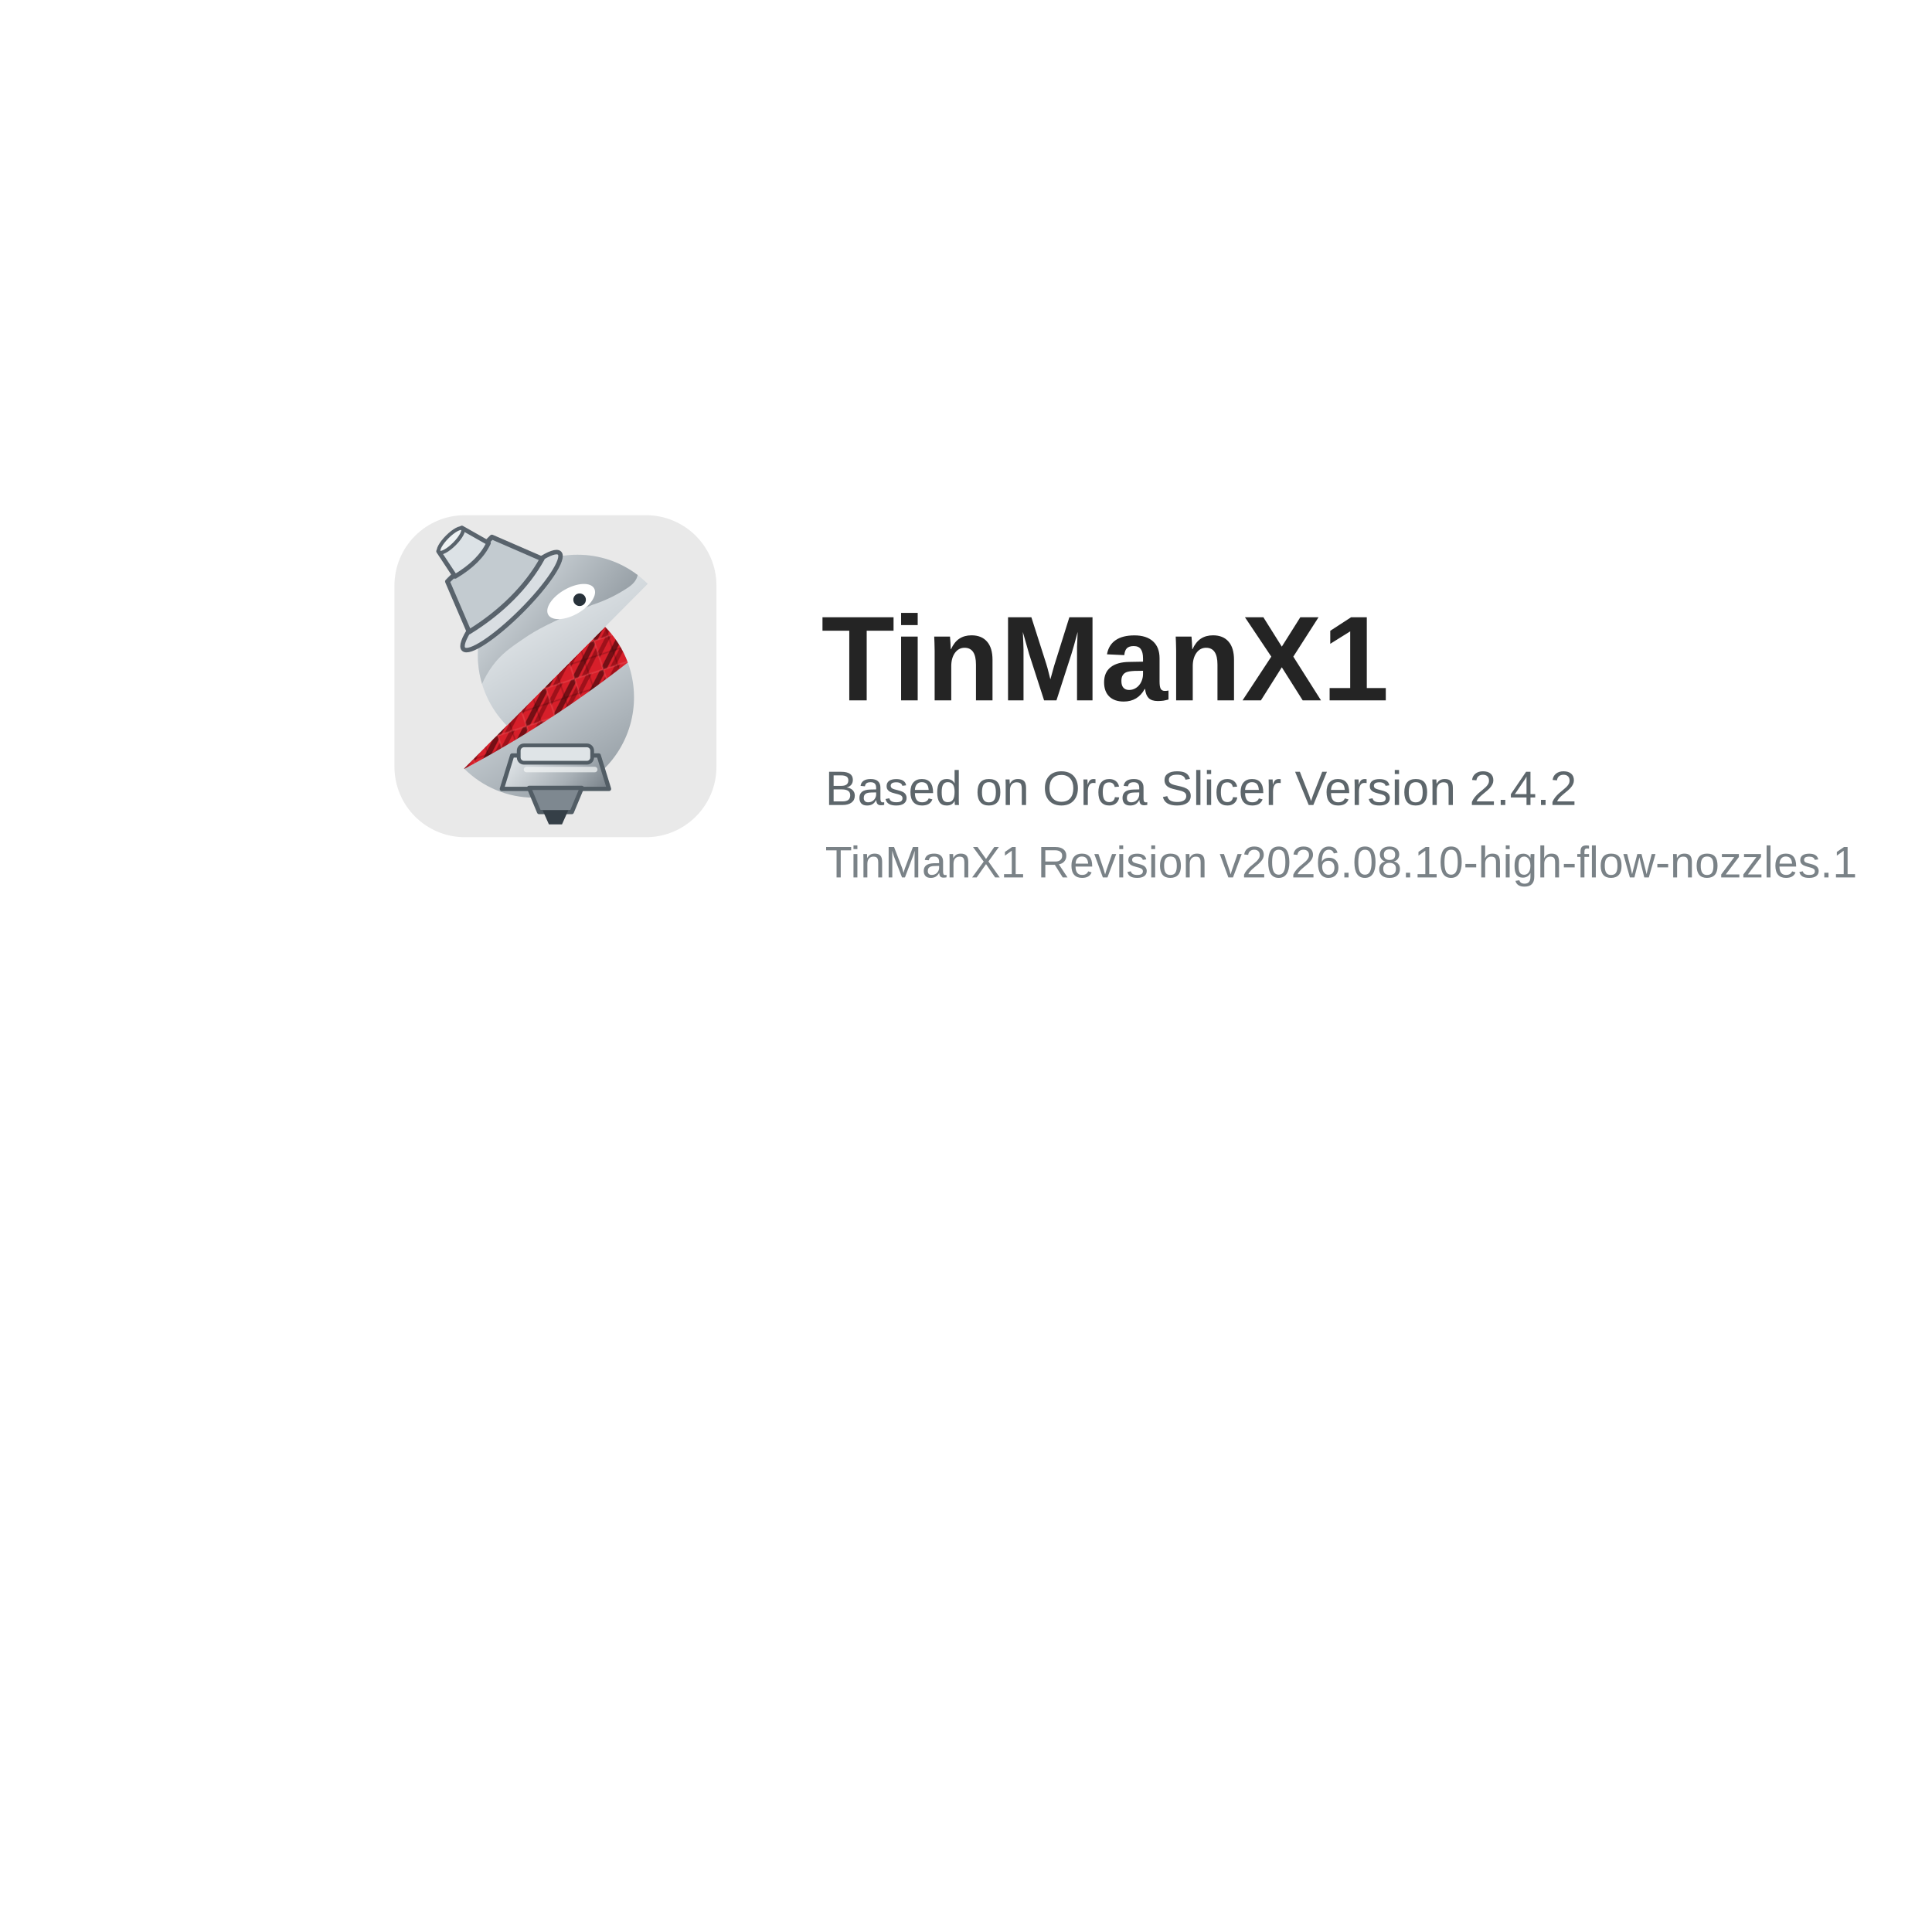
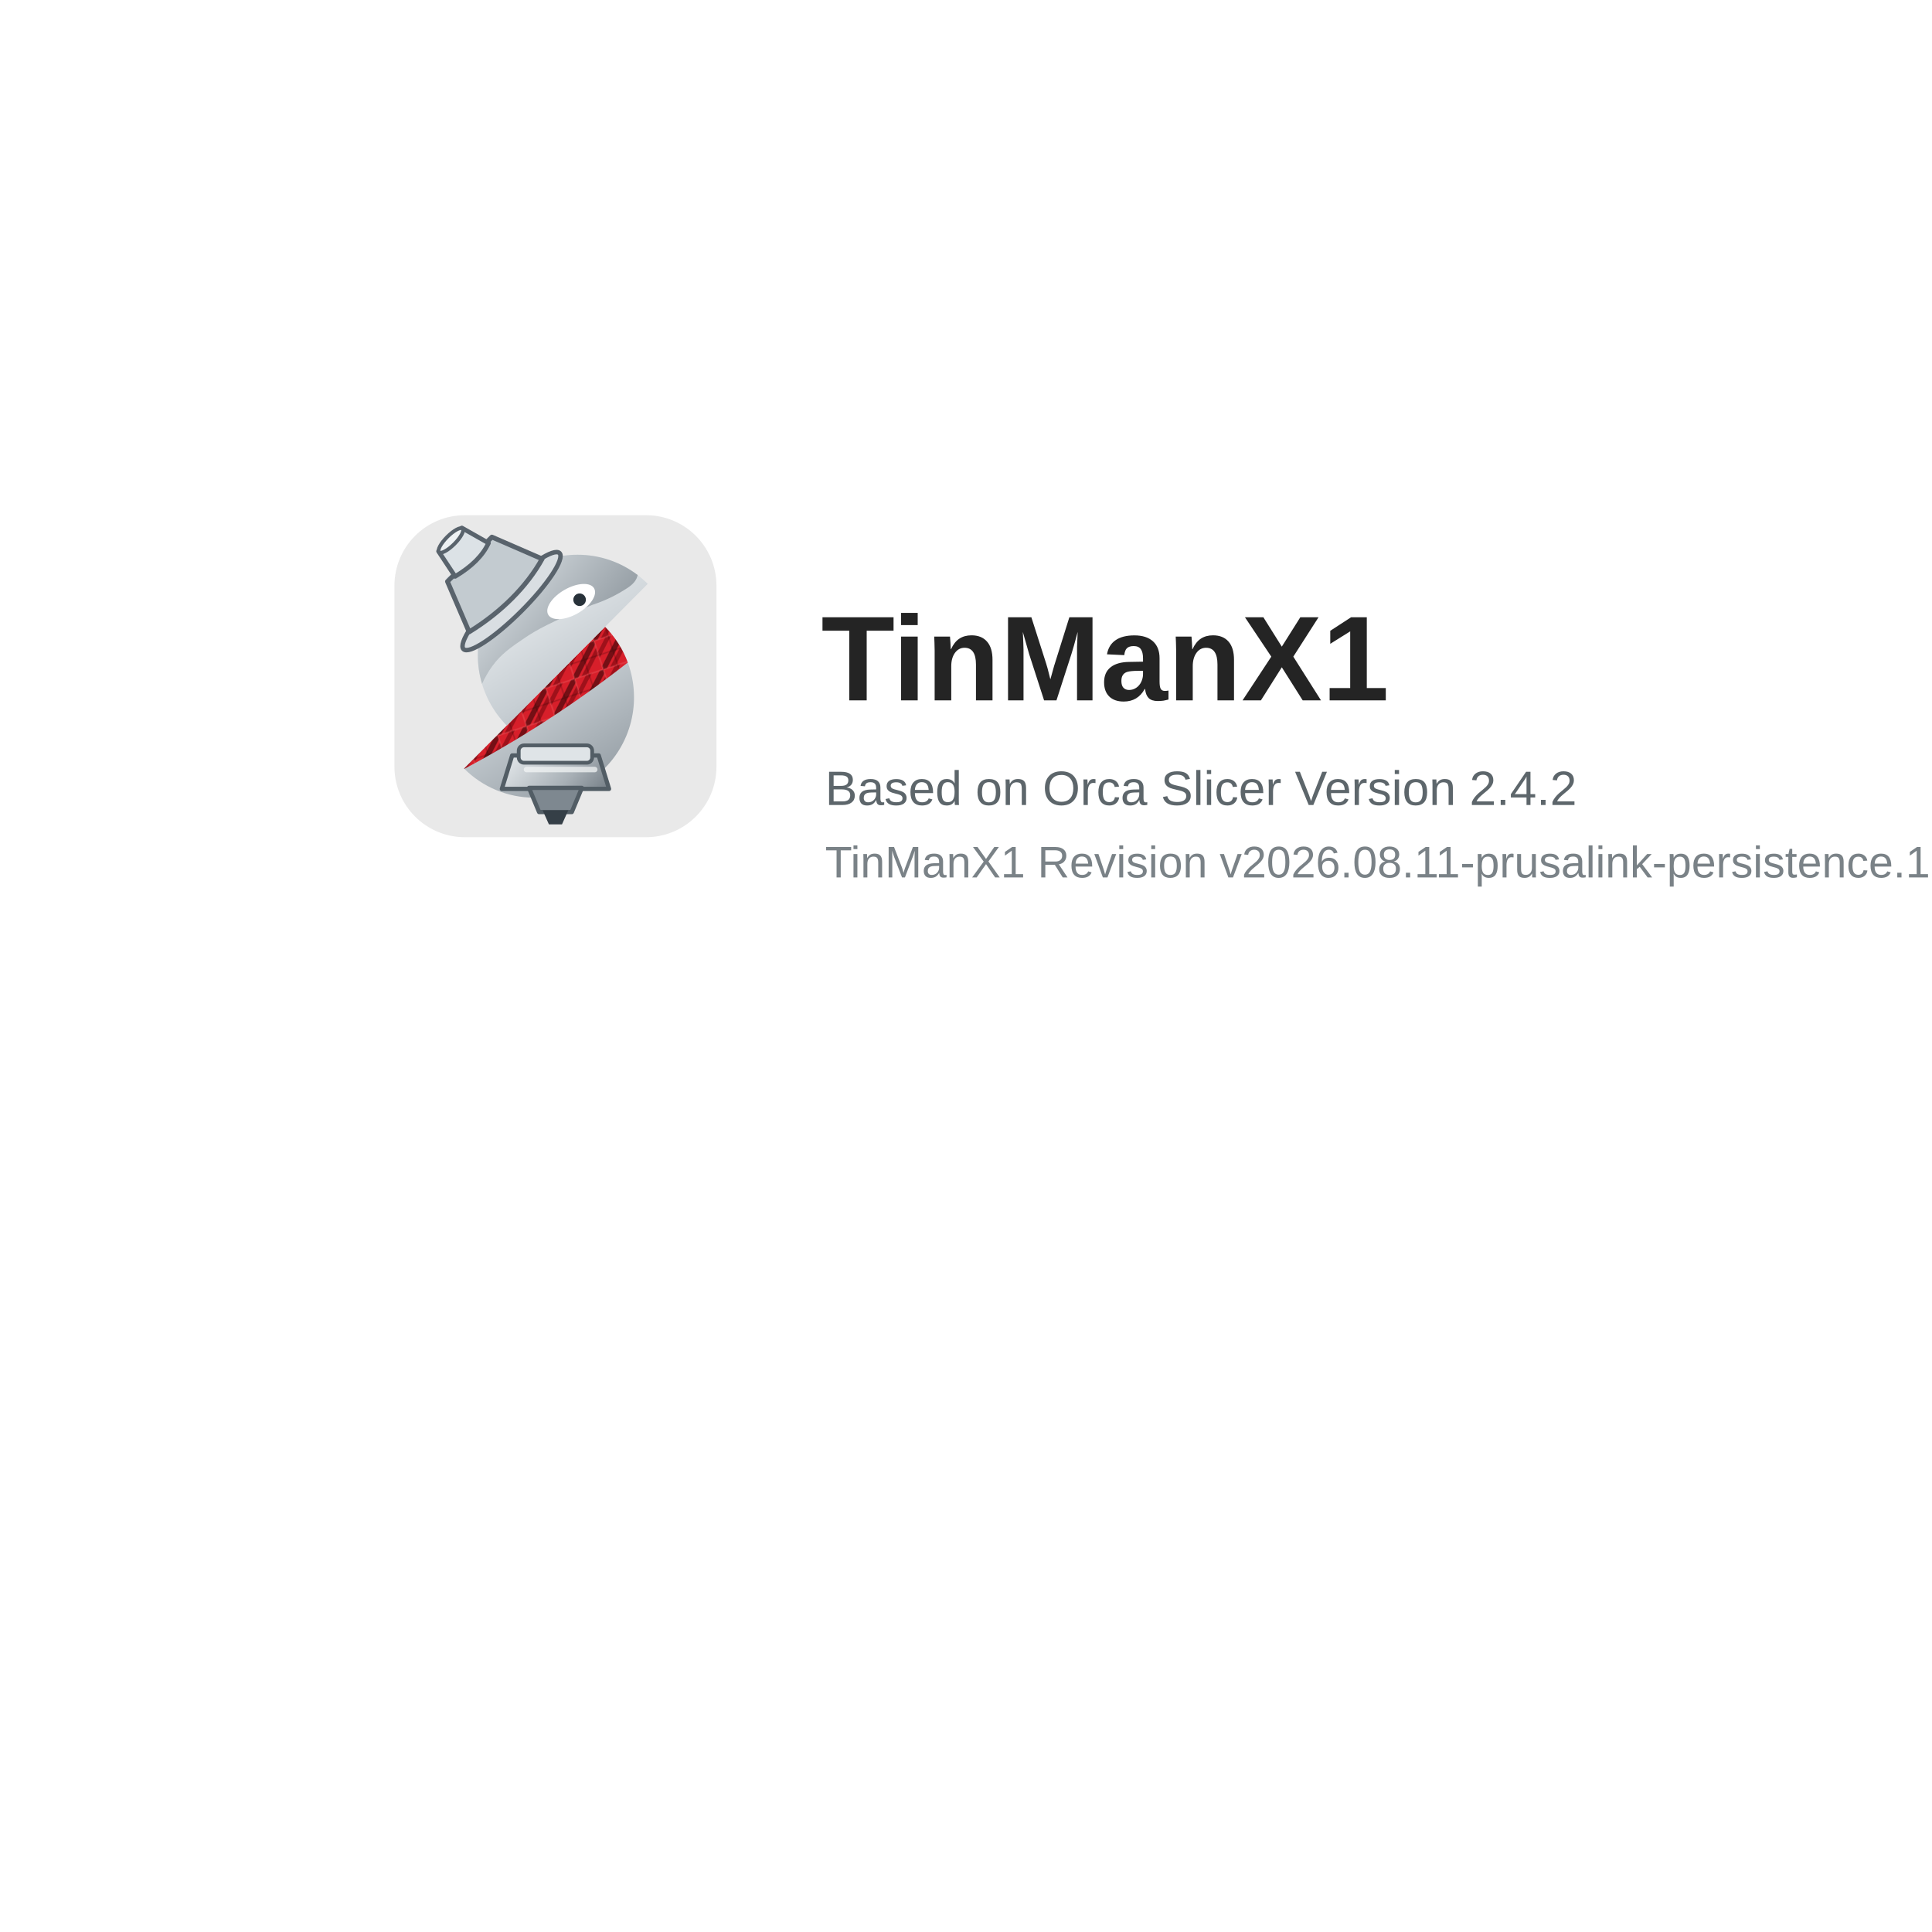
<svg xmlns="http://www.w3.org/2000/svg" width="480" height="480" viewBox="0 0 480 480">
  <defs>
    <linearGradient id="tmxSilver" x1="18" y1="8" x2="47" y2="55" gradientUnits="userSpaceOnUse">
      <stop offset="0" stop-color="#f7f9fa" />
      <stop offset=".52" stop-color="#c7ced3" />
      <stop offset="1" stop-color="#8d969d" />
    </linearGradient>
    <linearGradient id="tmxDarkSilver" x1="19" y1="10" x2="49" y2="35" gradientUnits="userSpaceOnUse">
      <stop offset="0" stop-color="#dce2e6" />
      <stop offset="1" stop-color="#6f7981" />
    </linearGradient>
    <linearGradient id="tmxNozzle" x1="24" y1="43" x2="43" y2="60" gradientUnits="userSpaceOnUse">
      <stop offset="0" stop-color="#eef2f4" />
      <stop offset=".55" stop-color="#a8b0b6" />
      <stop offset="1" stop-color="#59636c" />
    </linearGradient>
    <pattern id="tmxCarbonRed" width="6" height="6" patternUnits="userSpaceOnUse" patternTransform="rotate(-18)">
      <rect width="6" height="6" fill="#D71F2A" />
      <path d="M-2 1 1-2M0 6 6 0M5 8 8 5" fill="none" stroke="#250204" stroke-width="1.05" opacity=".55" />
      <path d="M-2 5 5-2M1 7 7 1" fill="none" stroke="#7c0810" stroke-width=".85" opacity=".62" />
      <path d="M0 0h6v6h-6z" fill="none" stroke="#f06a70" stroke-width=".35" opacity=".28" />
      <path d="M0 3h6M3 0v6" fill="none" stroke="#180102" stroke-width=".28" opacity=".22" />
    </pattern>
  </defs>
  <rect width="480" height="480" fill="#ffffff" />
  <g transform="translate(98 128)">
    <g transform="scale(1.25)">
      <rect width="64" height="64" rx="14" fill="#e9e9e9" />
      <path d="M13.84,50.354a19.7,19.7,0,0,0,13.883,5.79A19.944,19.944,0,0,0,41.858,22.182Z" fill="url(#tmxSilver)" />
      <path d="M41.858,22.181,13.84,50.354l.061.059A220.548,220.548,0,0,0,46.378,29.277a19.964,19.964,0,0,0-4.52-7.1" fill="url(#tmxCarbonRed)" />
      <path d="M36.381,7.856A19.943,19.943,0,0,0,22.327,41.818L50.345,13.646a19.693,19.693,0,0,0-13.964-5.79" fill="url(#tmxSilver)" />
      <path d="M36.381,7.856A19.636,19.636,0,0,0,26.04,10.782a22.742,22.742,0,0,0-5.91-.745,23.084,23.084,0,0,0-9.477,2.124.632.632,0,0,0,.129,1.191,13.52,13.52,0,0,1,8.069,5.137A20.06,20.06,0,0,0,17.41,33.534a19.873,19.873,0,0,1,2-3.488c1.819-2.5,3.743-3.8,6.585-5.723,2.093-1.416,5-3.077,13.359-6.512a28.421,28.421,0,0,0,6.12-2.821c1.4-.831,2.461-1.615,2.8-2.842.024-.086.045-.172.065-.256A19.655,19.655,0,0,0,36.381,7.856" fill="url(#tmxDarkSilver)" />
      <path d="M39.69,14.551c.727,1.285-.728,3.495-3.249,4.937s-5.154,1.569-5.88.284.727-3.495,3.248-4.937,5.154-1.569,5.881-.284" fill="#fff" />
      <circle cx="36.8" cy="16.8" r="1.25" fill="#28323a" />
      <g transform="translate(-17 1) rotate(-45 34.2 12.5) scale(1.05)">
        <ellipse cx="34.25" cy="18.4" rx="12.85" ry="2.65" fill="#d9dee2" stroke="#59636c" stroke-width=".85" />
        <path d="M28.3,7.2h11.9l3.8,9.65c-5.75,1.65-12.65,1.65-19.55,0Z" fill="#c3cbd0" stroke="#59636c" stroke-width=".9" stroke-linejoin="round" />
        <path d="M31.15,1.95h6.25l1.55,5.6c-2.45.9-5.4.9-8.95,0Z" fill="#dce2e6" stroke="#59636c" stroke-width=".85" stroke-linejoin="round" />
        <ellipse cx="34.25" cy="2.15" rx="3.15" ry=".95" fill="#eef2f4" stroke="#59636c" stroke-width=".7" />
      </g>
      <path d="M23.4,47.75h17.2l2.05,6.65H21.35Z" fill="url(#tmxNozzle)" stroke="#525d65" stroke-width=".85" stroke-linejoin="round" />
      <path d="M26.75,54.2h10.5l-2,4.8h-6.5Z" fill="#7e8890" stroke="#525d65" stroke-width=".85" stroke-linejoin="round" />
      <path d="M29.45,58.65h5.1l-1.25,2.8h-2.6Z" fill="#353f47" />
      <rect x="24.7" y="45.75" width="14.6" height="3.45" rx="1.05" fill="#dfe4e7" stroke="#525d65" stroke-width=".75" />
      <path d="M26.25,50.55h13.55" fill="none" stroke="#f4f6f7" stroke-width="1.1" stroke-linecap="round" opacity=".72" />
    </g>
    <text x="106" y="46" font-family="Arial, Helvetica, sans-serif" font-size="30" font-weight="700" fill="#242424">TinManX1</text>
    <text x="107" y="72" font-family="Arial, Helvetica, sans-serif" font-size="12" fill="#5d666b">Based on Orca Slicer Version 2.4.2</text>
-     <text x="107" y="90" font-family="Arial, Helvetica, sans-serif" font-size="11" fill="#7a8287">TinManX1 Revision v2026.08.10-high-flow-nozzles.1</text>
+     <text x="107" y="90" font-family="Arial, Helvetica, sans-serif" font-size="11" fill="#7a8287">TinManX1 Revision v2026.08.11-prusalink-persistence.1</text>
  </g>
</svg>
